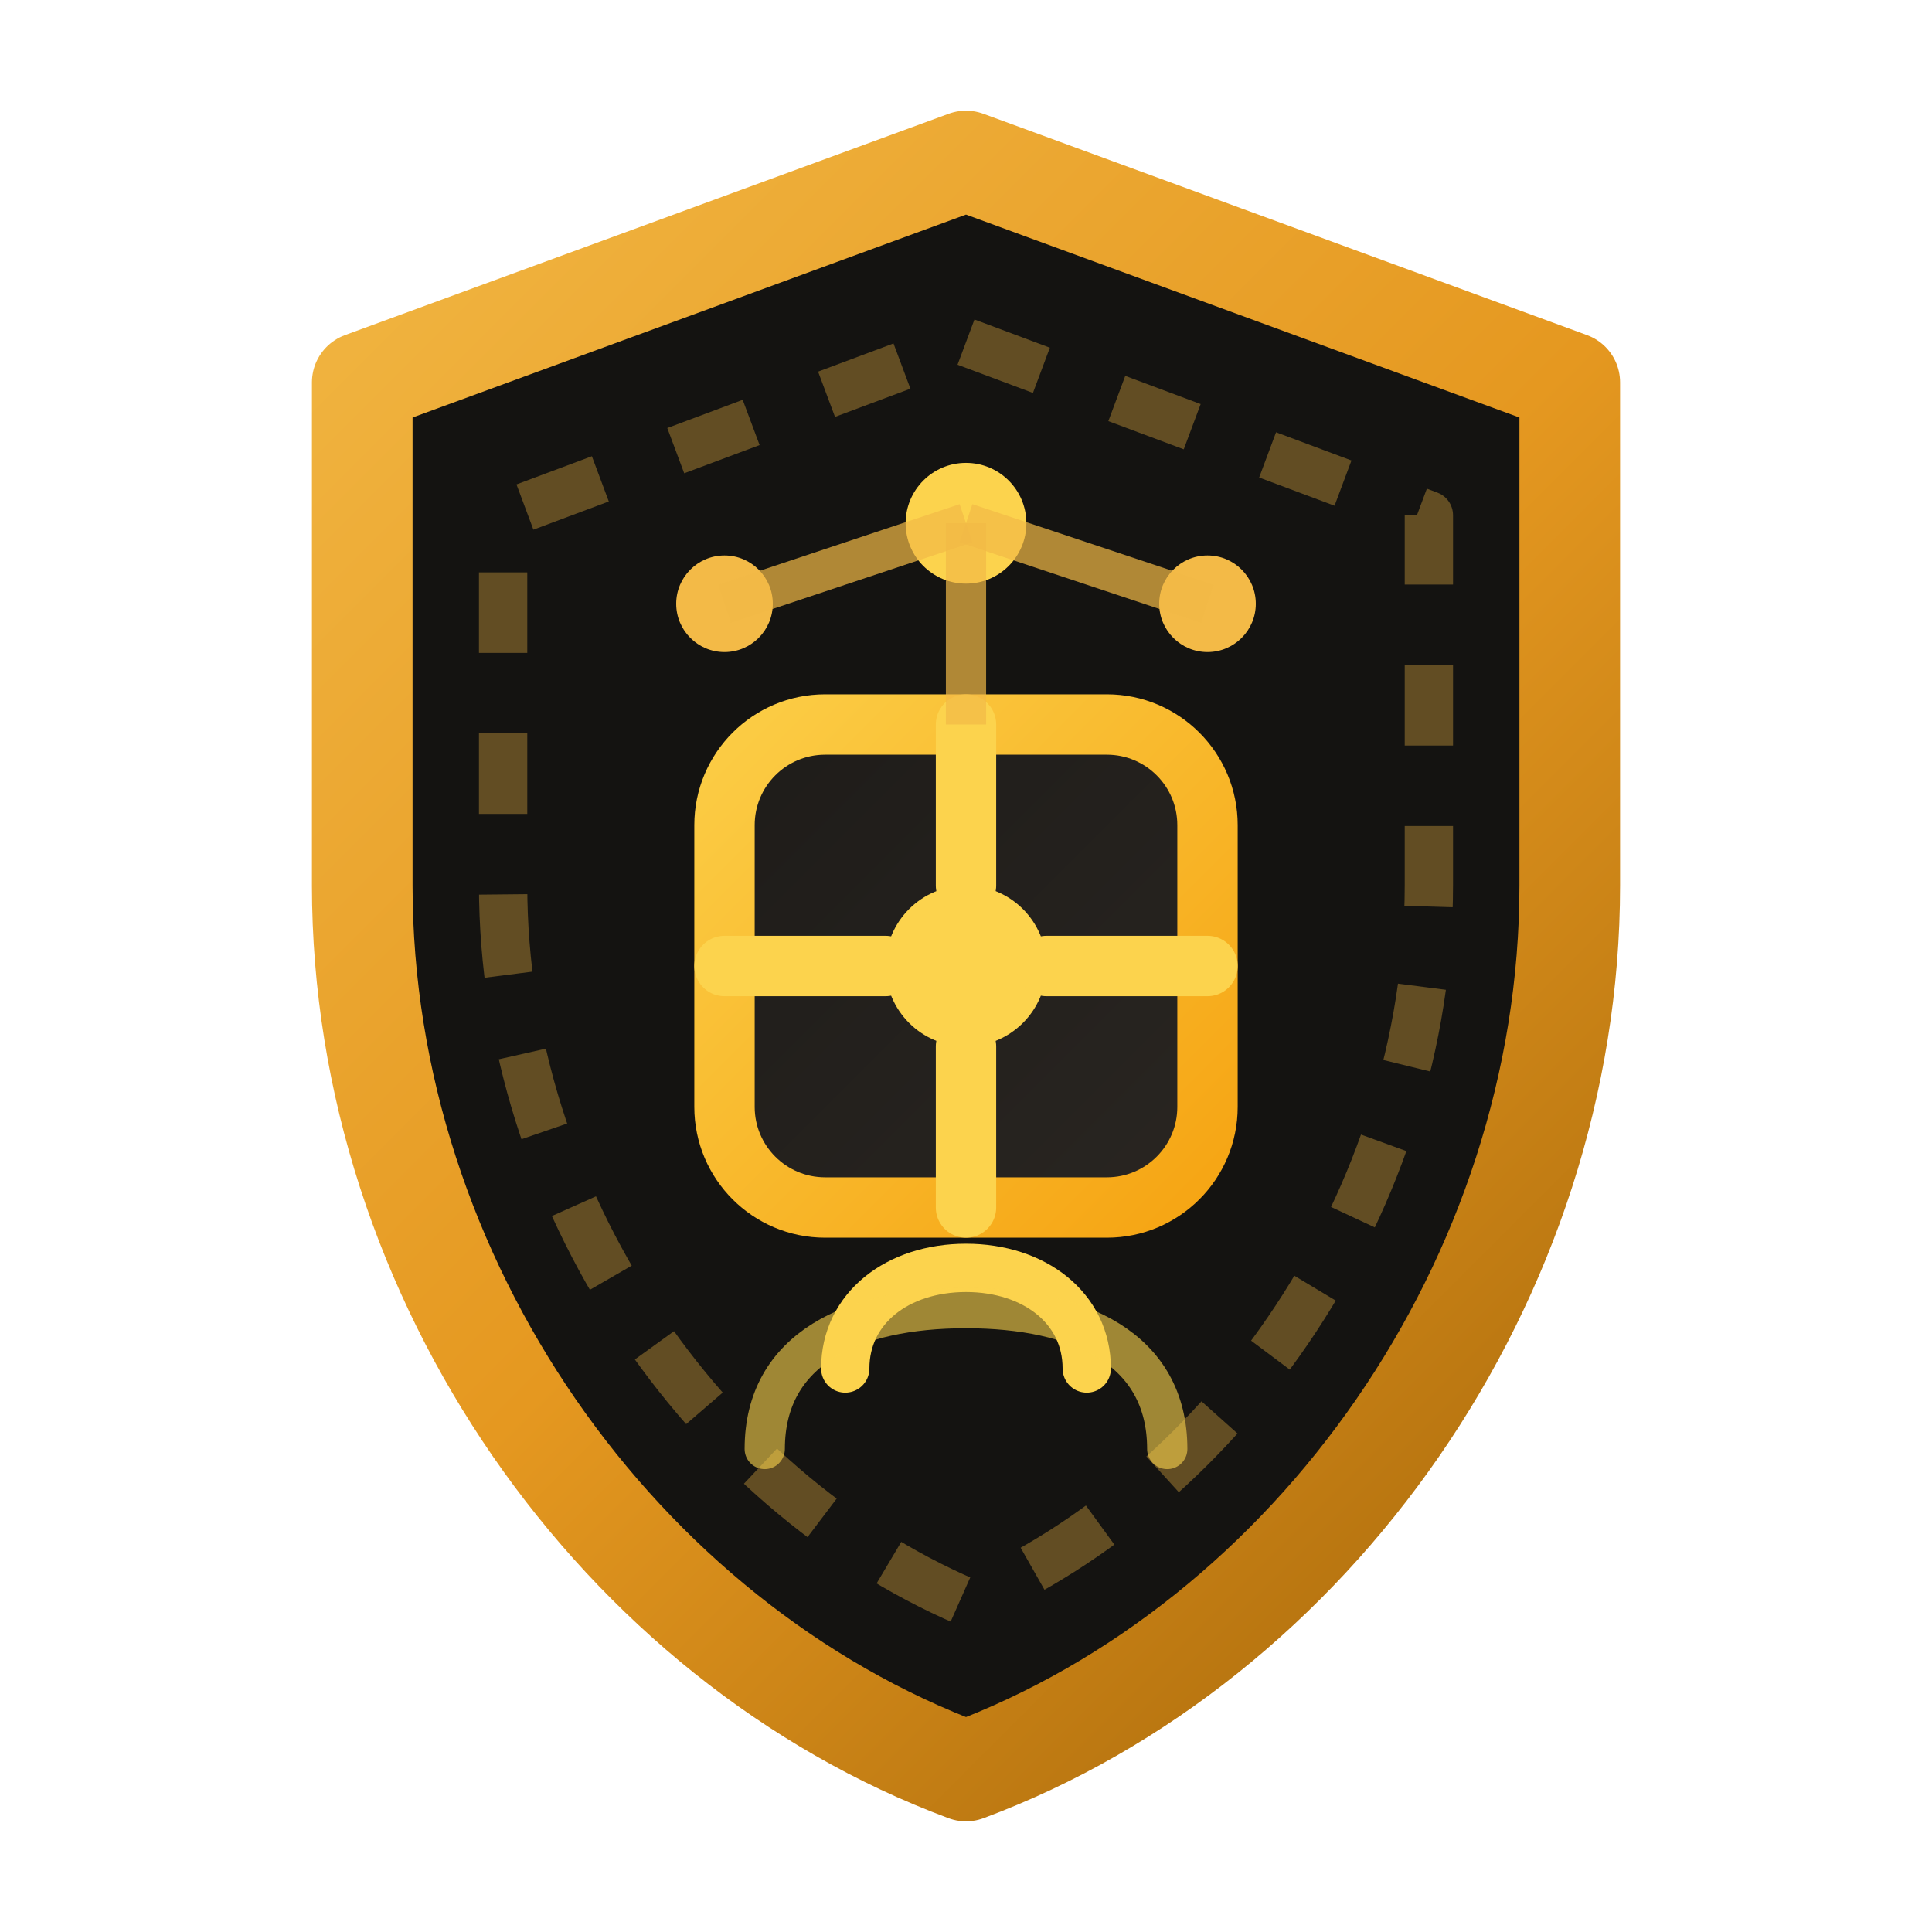
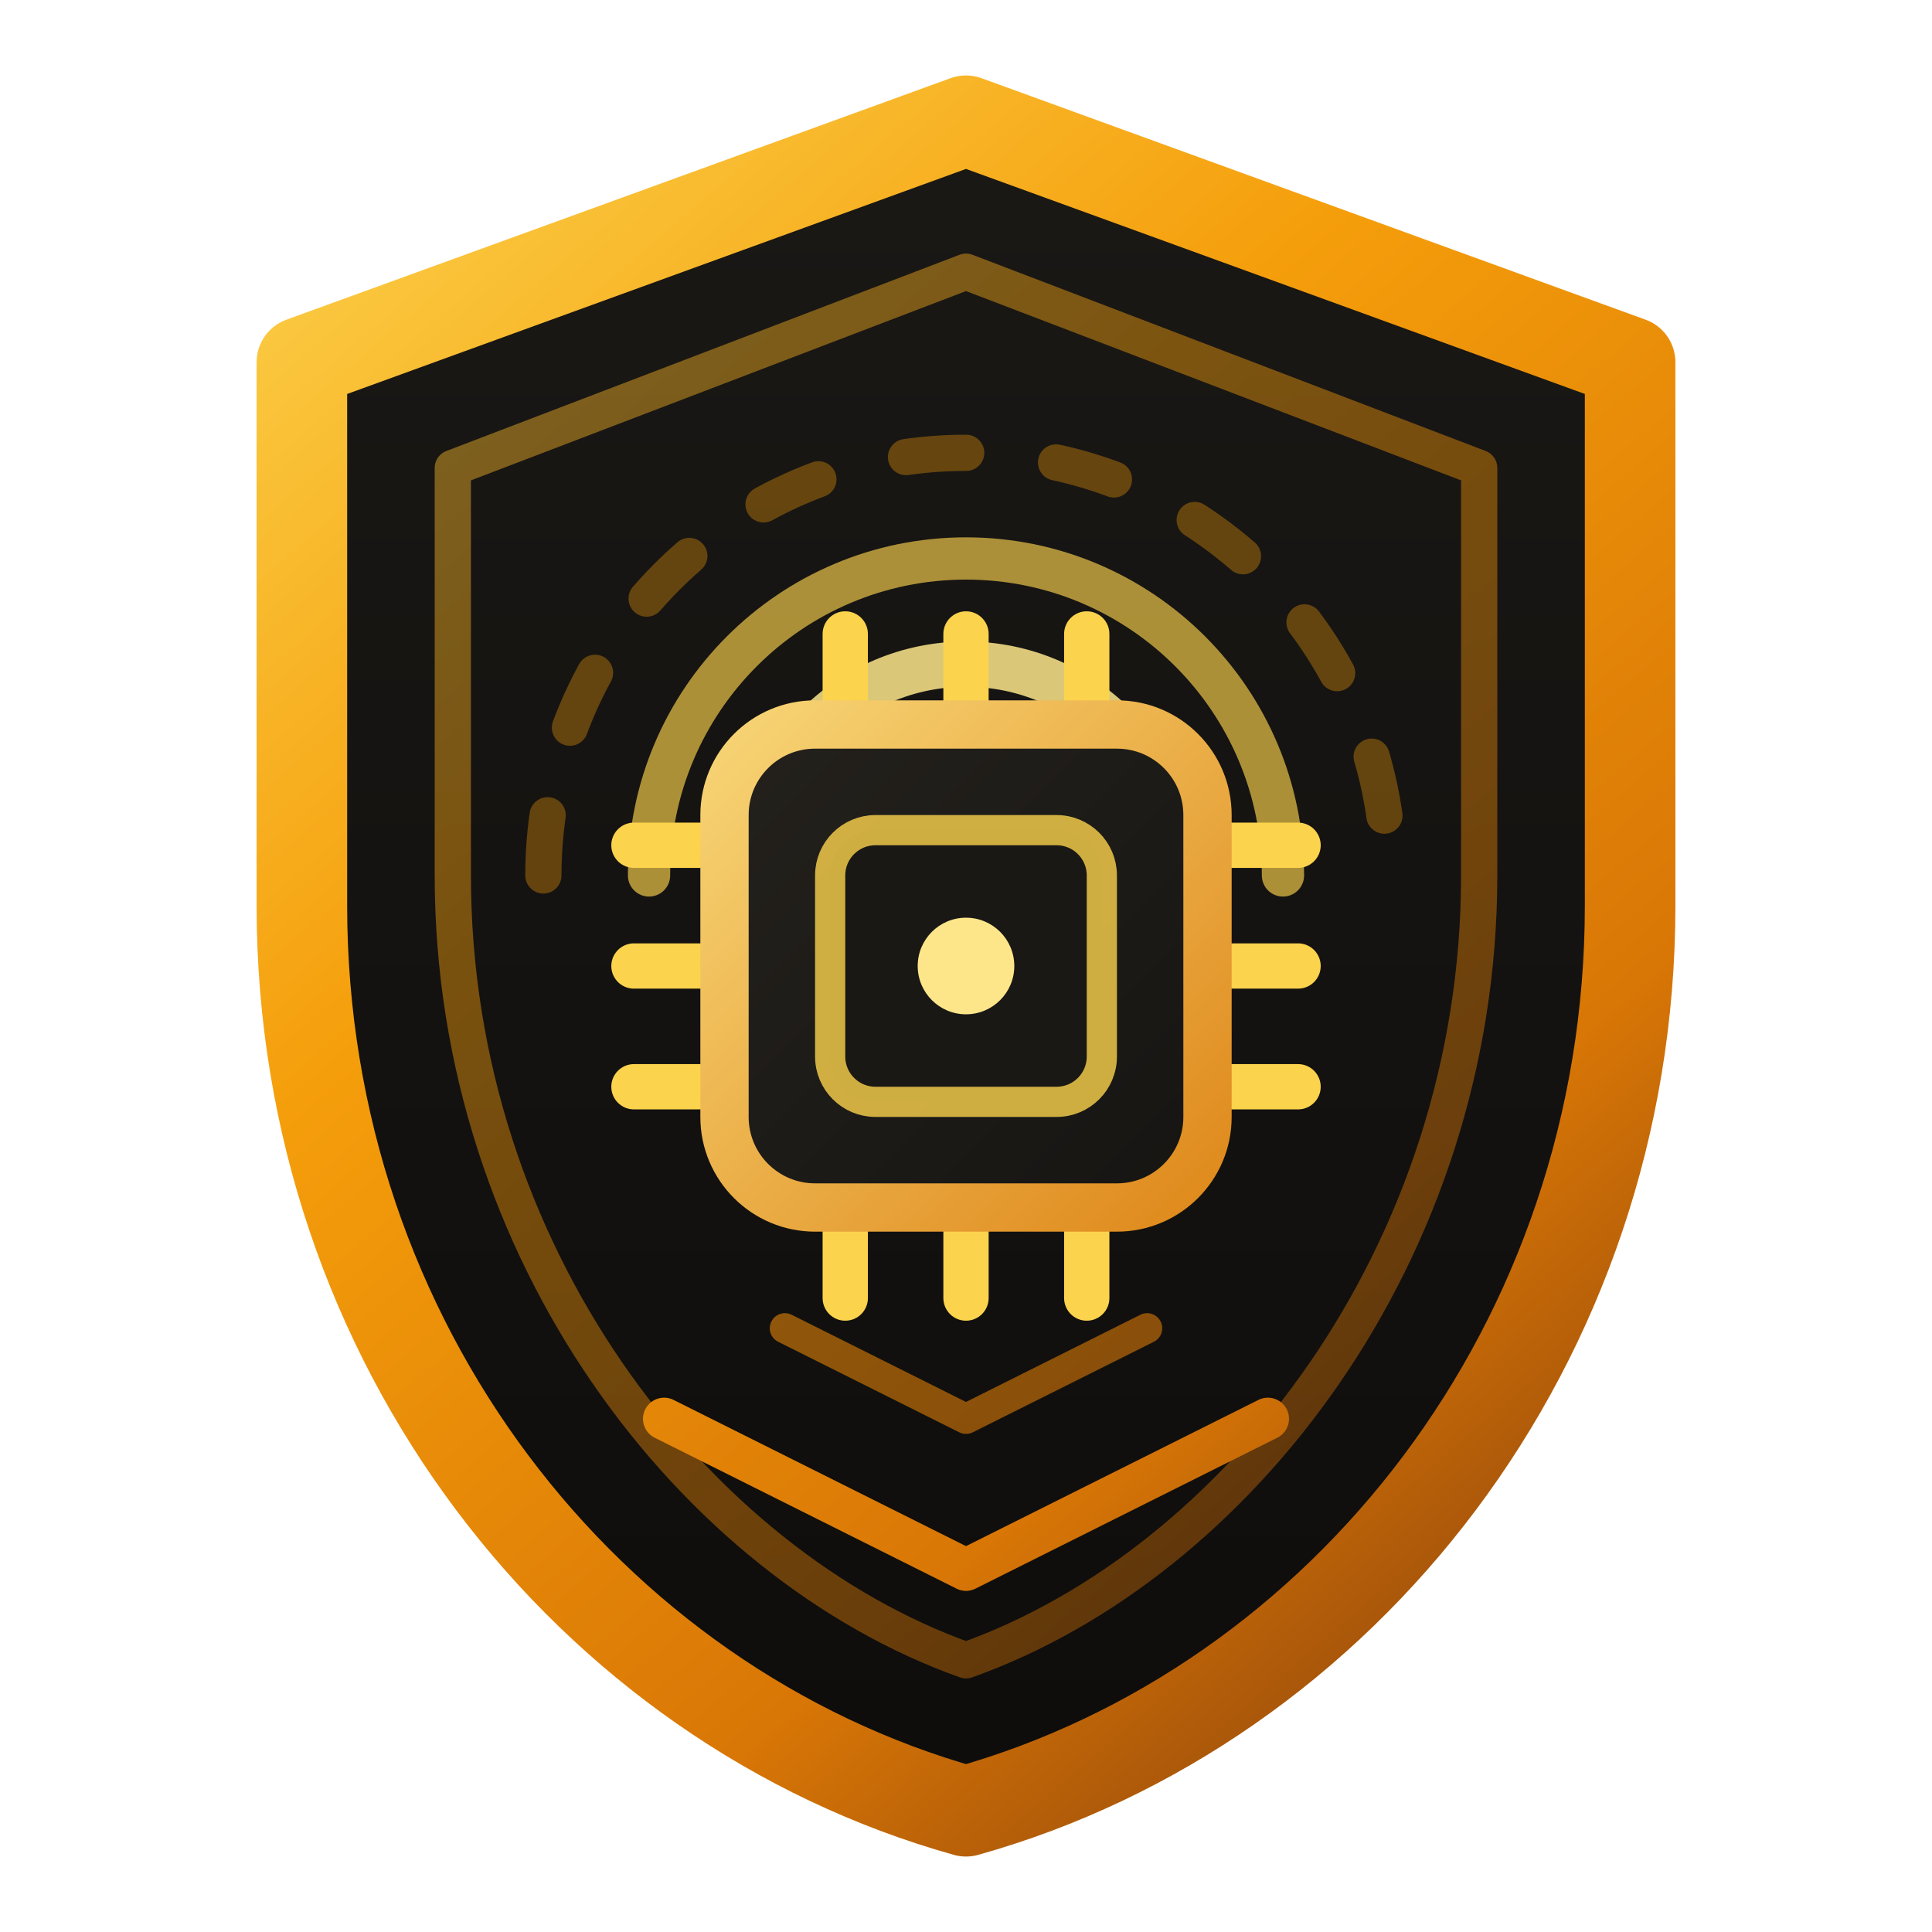
- <svg xmlns="http://www.w3.org/2000/svg" viewBox="0 0 48 48" fill="none">
+ <svg xmlns="http://www.w3.org/2000/svg" viewBox="0 0 64 64" fill="none">
  <defs>
-     <linearGradient id="shieldGrad" x1="4" y1="4" x2="44" y2="44" gradientUnits="userSpaceOnUse">
-       <stop offset="0%" stop-color="#F3BA47" />
-       <stop offset="50%" stop-color="#E59820" />
-       <stop offset="100%" stop-color="#9E6107" />
+     <linearGradient id="crestGold" x1="8" y1="4" x2="56" y2="60" gradientUnits="userSpaceOnUse">
+       <stop offset="0%" stop-color="#FCD34D" />
+       <stop offset="35%" stop-color="#F59E0B" />
+       <stop offset="70%" stop-color="#D97706" />
+       <stop offset="100%" stop-color="#78350F" />
    </linearGradient>
-     <linearGradient id="chipGrad" x1="14" y1="14" x2="34" y2="34" gradientUnits="userSpaceOnUse">
-       <stop offset="0%" stop-color="#1A1816" />
-       <stop offset="100%" stop-color="#2D2924" />
+     <linearGradient id="shieldBg" x1="32" y1="6" x2="32" y2="58" gradientUnits="userSpaceOnUse">
+       <stop offset="0%" stop-color="#1A1815" />
+       <stop offset="100%" stop-color="#0E0D0C" />
    </linearGradient>
-     <linearGradient id="neonGlow" x1="16" y1="16" x2="32" y2="32" gradientUnits="userSpaceOnUse">
-       <stop offset="0%" stop-color="#FCD34D" />
-       <stop offset="100%" stop-color="#F59E0B" />
+     <linearGradient id="chipCore" x1="22" y1="22" x2="42" y2="42" gradientUnits="userSpaceOnUse">
+       <stop offset="0%" stop-color="#26231E" />
+       <stop offset="100%" stop-color="#141311" />
+     </linearGradient>
+     <linearGradient id="chipGlow" x1="20" y1="20" x2="44" y2="44" gradientUnits="userSpaceOnUse">
+       <stop offset="0%" stop-color="#FDE68A" />
+       <stop offset="100%" stop-color="#D97706" />
    </linearGradient>
  </defs>
-   <path d="M24 4L39 9.5V22C39 31.8 32.6 40.8 24 44C15.4 40.8 9 31.8 9 22V9.5L24 4Z" fill="#141311" stroke="url(#shieldGrad)" stroke-width="2.5" stroke-linejoin="round" />
-   <path d="M24 8.5L35.5 12.8V22C35.5 29.8 30.5 37 24 39.8C17.5 37 12.5 29.8 12.5 22V12.8L24 8.5Z" stroke="#F3BA47" stroke-opacity="0.35" stroke-width="1.2" stroke-linejoin="round" stroke-dasharray="2 2" />
-   <rect x="18" y="18" width="12" height="12" rx="2.5" fill="url(#chipGrad)" stroke="url(#neonGlow)" stroke-width="1.5" />
-   <circle cx="24" cy="24" r="2" fill="#FCD34D" />
-   <line x1="24" y1="18" x2="24" y2="22" stroke="#FCD34D" stroke-width="1.5" stroke-linecap="round" />
-   <line x1="24" y1="26" x2="24" y2="30" stroke="#FCD34D" stroke-width="1.5" stroke-linecap="round" />
-   <line x1="18" y1="24" x2="22" y2="24" stroke="#FCD34D" stroke-width="1.5" stroke-linecap="round" />
-   <line x1="26" y1="24" x2="30" y2="24" stroke="#FCD34D" stroke-width="1.5" stroke-linecap="round" />
-   <circle cx="24" cy="13" r="1.5" fill="#FCD34D" />
-   <circle cx="18" cy="15" r="1.2" fill="#F3BA47" />
-   <circle cx="30" cy="15" r="1.2" fill="#F3BA47" />
-   <line x1="18" y1="15" x2="24" y2="13" stroke="#F3BA47" stroke-width="1" stroke-opacity="0.7" />
-   <line x1="30" y1="15" x2="24" y2="13" stroke="#F3BA47" stroke-width="1" stroke-opacity="0.7" />
-   <line x1="24" y1="13" x2="24" y2="18" stroke="#F3BA47" stroke-width="1" stroke-opacity="0.7" />
-   <path d="M21 34C21 32.5 22.3 31.5 24 31.5C25.7 31.5 27 32.5 27 34" stroke="#FCD34D" stroke-width="1.2" stroke-linecap="round" />
-   <path d="M19 36C19 33.5 21.2 32.5 24 32.5C26.8 32.5 29 33.5 29 36" stroke="#FCD34D" stroke-opacity="0.6" stroke-width="1" stroke-linecap="round" />
+   <path d="M32 4L54 12V30C54 44.5 44.5 56.5 32 60C19.5 56.5 10 44.5 10 30V12L32 4Z" fill="url(#shieldBg)" stroke="url(#crestGold)" stroke-width="3" stroke-linejoin="round" />
+   <path d="M32 9L49 15.5V29C49 41.5 41 51.8 32 55C23 51.8 15 41.5 15 29V15.5L32 9Z" stroke="url(#crestGold)" stroke-width="1.2" stroke-opacity="0.45" stroke-linejoin="round" />
+   <path d="M18 29C18 21.268 24.268 15 32 15C39.732 15 46 21.268 46 29" stroke="#F59E0B" stroke-width="1.2" stroke-opacity="0.35" stroke-linecap="round" stroke-dasharray="2 3" />
+   <path d="M21.5 29C21.5 23.201 26.201 18.5 32 18.5C37.799 18.5 42.5 23.201 42.5 29" stroke="#FCD34D" stroke-width="1.4" stroke-opacity="0.65" stroke-linecap="round" />
+   <path d="M25 29C25 25.134 28.134 22 32 22C35.866 22 39 25.134 39 29" stroke="#FDE68A" stroke-width="1.5" stroke-opacity="0.85" stroke-linecap="round" />
+   <line x1="32" y1="21" x2="32" y2="25" stroke="#FCD34D" stroke-width="1.5" stroke-linecap="round" />
+   <line x1="28" y1="21" x2="28" y2="25" stroke="#FCD34D" stroke-width="1.5" stroke-linecap="round" />
+   <line x1="36" y1="21" x2="36" y2="25" stroke="#FCD34D" stroke-width="1.5" stroke-linecap="round" />
+   <line x1="32" y1="39" x2="32" y2="43" stroke="#FCD34D" stroke-width="1.5" stroke-linecap="round" />
+   <line x1="28" y1="39" x2="28" y2="43" stroke="#FCD34D" stroke-width="1.5" stroke-linecap="round" />
+   <line x1="36" y1="39" x2="36" y2="43" stroke="#FCD34D" stroke-width="1.5" stroke-linecap="round" />
+   <line x1="21" y1="32" x2="25" y2="32" stroke="#FCD34D" stroke-width="1.5" stroke-linecap="round" />
+   <line x1="21" y1="28" x2="25" y2="28" stroke="#FCD34D" stroke-width="1.5" stroke-linecap="round" />
+   <line x1="21" y1="36" x2="25" y2="36" stroke="#FCD34D" stroke-width="1.5" stroke-linecap="round" />
+   <line x1="39" y1="32" x2="43" y2="32" stroke="#FCD34D" stroke-width="1.5" stroke-linecap="round" />
+   <line x1="39" y1="28" x2="43" y2="28" stroke="#FCD34D" stroke-width="1.5" stroke-linecap="round" />
+   <line x1="39" y1="36" x2="43" y2="36" stroke="#FCD34D" stroke-width="1.5" stroke-linecap="round" />
+   <rect x="24" y="24" width="16" height="16" rx="3" fill="url(#chipCore)" stroke="url(#chipGlow)" stroke-width="1.6" />
+   <rect x="27.5" y="27.5" width="9" height="9" rx="1.5" stroke="#FCD34D" stroke-width="1" stroke-opacity="0.8" fill="#1A1815" />
+   <circle cx="32" cy="32" r="1.6" fill="#FDE68A" />
+   <path d="M22 47L32 52L42 47" stroke="url(#crestGold)" stroke-width="1.4" stroke-linecap="round" stroke-linejoin="round" />
+   <path d="M26 44L32 47L38 44" stroke="url(#crestGold)" stroke-width="1" stroke-opacity="0.6" stroke-linecap="round" stroke-linejoin="round" />
</svg>
